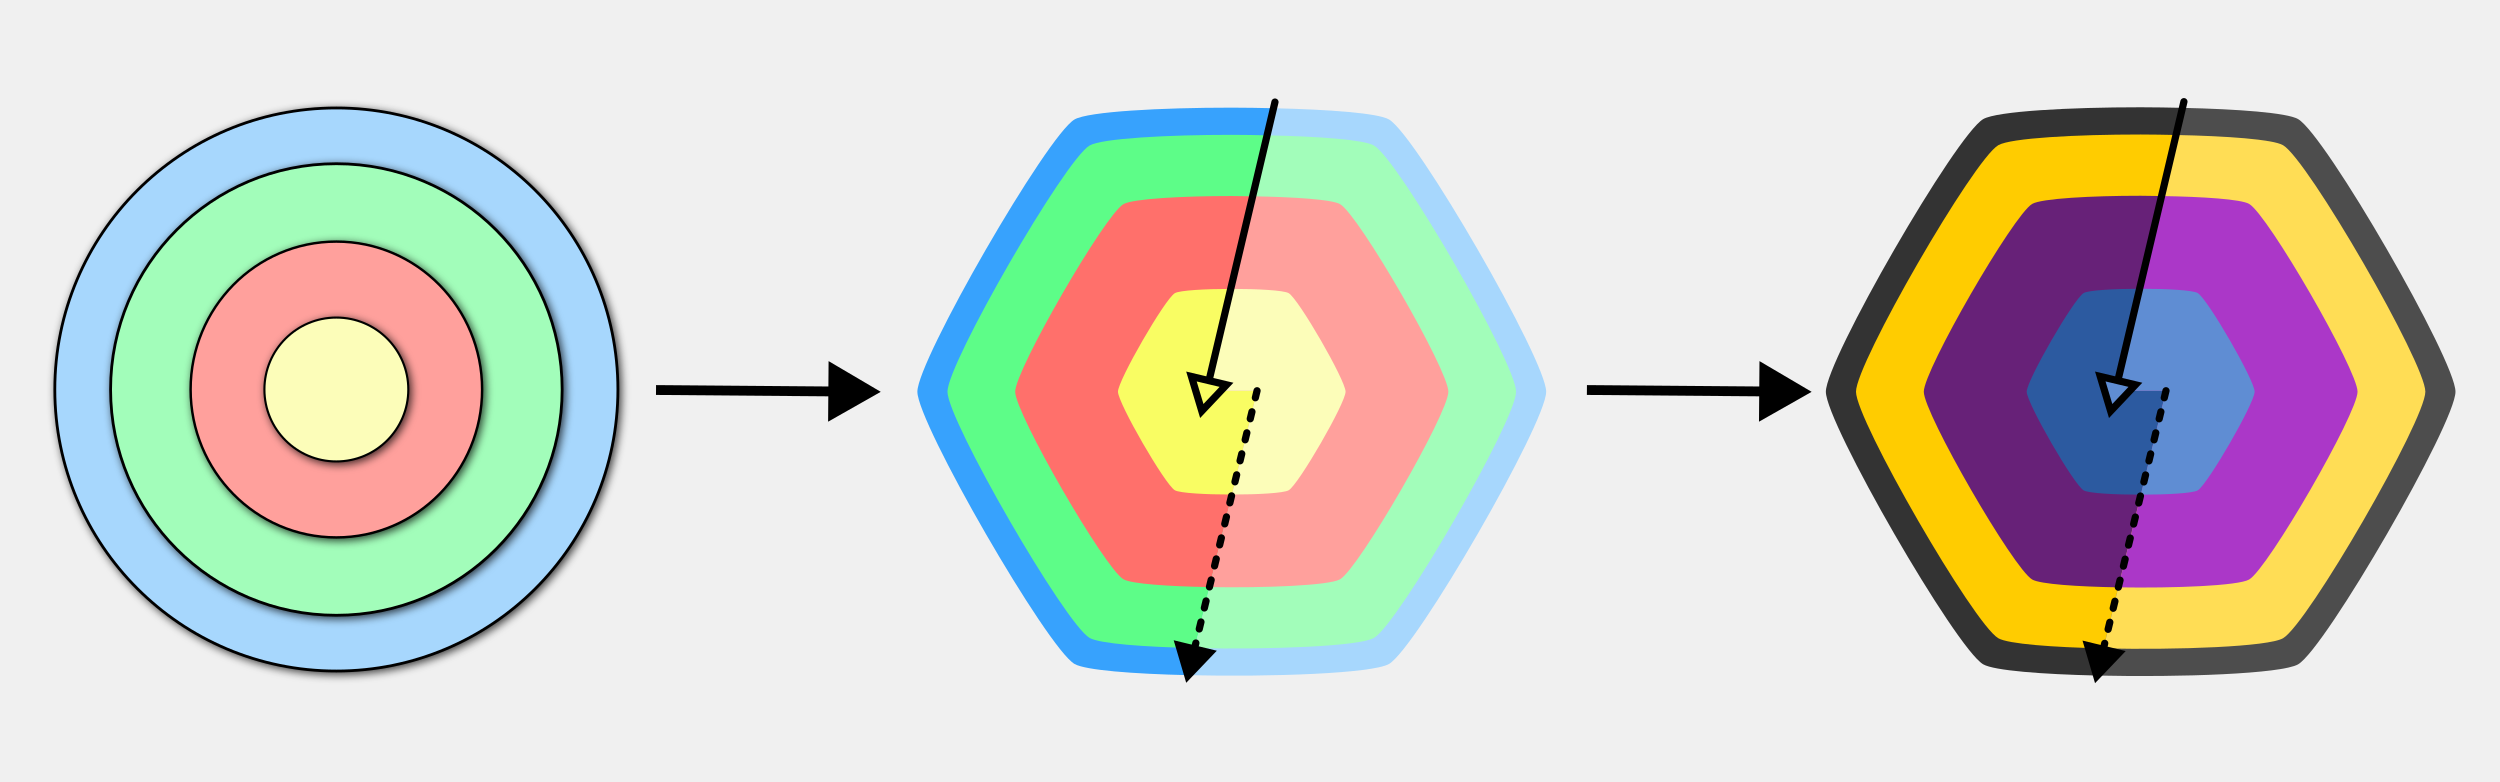
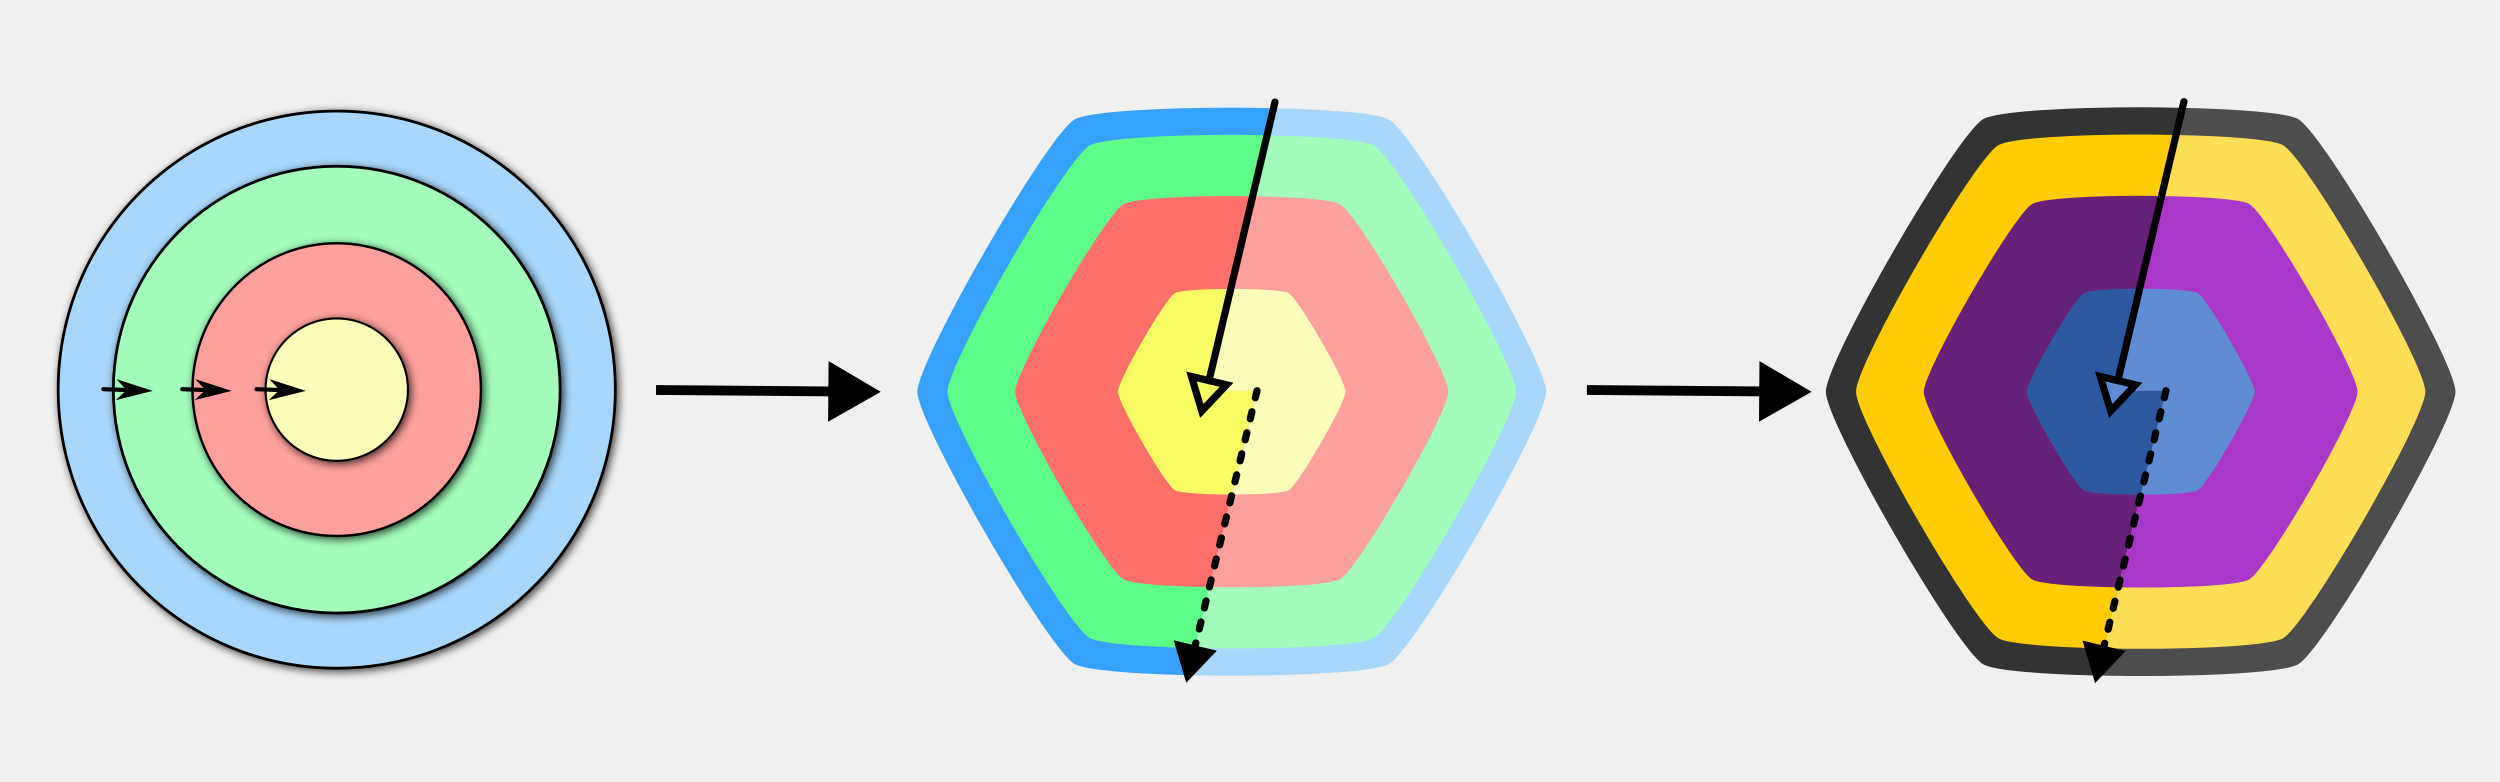
<svg xmlns="http://www.w3.org/2000/svg" width="1920" height="600" viewBox="0 0 508 158.75" version="1.1" id="svg1">
  <defs id="defs1">
    <filter style="color-interpolation-filters:sRGB" id="filter18" x="-0.024" y="-0.024" width="1.052" height="1.052">
      <feFlood result="flood" in="SourceGraphic" flood-opacity="0.749" flood-color="rgb(0,0,0)" id="feFlood17" />
      <feGaussianBlur result="blur" in="SourceGraphic" stdDeviation="8" id="feGaussianBlur17" />
      <feOffset result="offset" in="blur" dx="4" dy="4" id="feOffset17" />
      <feComposite result="comp1" operator="in" in="flood" in2="offset" id="feComposite17" />
      <feComposite result="comp2" operator="over" in="SourceGraphic" in2="comp1" id="feComposite18" />
    </filter>
    <filter style="color-interpolation-filters:sRGB" id="filter20" x="-0.03" y="-0.03" width="1.065" height="1.065">
      <feFlood result="flood" in="SourceGraphic" flood-opacity="0.749" flood-color="rgb(0,0,0)" id="feFlood18" />
      <feGaussianBlur result="blur" in="SourceGraphic" stdDeviation="8" id="feGaussianBlur18" />
      <feOffset result="offset" in="blur" dx="4" dy="4" id="feOffset18" />
      <feComposite result="comp1" operator="in" in="flood" in2="offset" id="feComposite19" />
      <feComposite result="comp2" operator="over" in="SourceGraphic" in2="comp1" id="feComposite20" />
    </filter>
    <filter style="color-interpolation-filters:sRGB" id="filter22" x="-0.046" y="-0.045" width="1.099" height="1.098">
      <feFlood result="flood" in="SourceGraphic" flood-opacity="0.749" flood-color="rgb(0,0,0)" id="feFlood20" />
      <feGaussianBlur result="blur" in="SourceGraphic" stdDeviation="8" id="feGaussianBlur20" />
      <feOffset result="offset" in="blur" dx="4" dy="4" id="feOffset20" />
      <feComposite result="comp1" operator="in" in="flood" in2="offset" id="feComposite21" />
      <feComposite result="comp2" operator="over" in="SourceGraphic" in2="comp1" id="feComposite22" />
    </filter>
    <filter style="color-interpolation-filters:sRGB" id="filter24" x="-0.091" y="-0.091" width="1.198" height="1.198">
      <feFlood result="flood" in="SourceGraphic" flood-opacity="0.749" flood-color="rgb(0,0,0)" id="feFlood22" />
      <feGaussianBlur result="blur" in="SourceGraphic" stdDeviation="8" id="feGaussianBlur22" />
      <feOffset result="offset" in="blur" dx="4" dy="4" id="feOffset22" />
      <feComposite result="comp1" operator="in" in="flood" in2="offset" id="feComposite23" />
      <feComposite result="comp2" operator="over" in="SourceGraphic" in2="comp1" id="feComposite24" />
    </filter>
    <marker style="overflow:visible" id="ColoredTriangle" refX="0" refY="0" orient="auto-start-reverse" markerWidth="1" markerHeight="1" viewBox="0 0 1 1" preserveAspectRatio="xMidYMid">
      <path transform="scale(0.5)" style="fill:context-fill;fill-rule:evenodd;stroke:context-stroke;stroke-width:2" d="M 5.77,0 -2.88,5 V -5 Z" id="path69" />
    </marker>
    <marker style="overflow:visible" id="Triangle" refX="0" refY="0" orient="auto-start-reverse" markerWidth="1" markerHeight="1" viewBox="0 0 1 1" preserveAspectRatio="xMidYMid">
      <path transform="scale(0.5)" style="fill:context-stroke;fill-rule:evenodd;stroke:context-stroke;stroke-width:1pt" d="M 5.77,0 -2.88,5 V -5 Z" id="path135" />
    </marker>
    <marker style="overflow:visible" id="ColoredTriangle-6" refX="0" refY="0" orient="auto-start-reverse" markerWidth="1" markerHeight="1" viewBox="0 0 1 1" preserveAspectRatio="xMidYMid">
      <path transform="scale(0.5)" style="fill:context-fill;fill-rule:evenodd;stroke:context-stroke;stroke-width:2" d="M 5.77,0 -2.88,5 V -5 Z" id="path69-1" />
    </marker>
    <marker style="overflow:visible" id="Triangle-1" refX="0" refY="0" orient="auto-start-reverse" markerWidth="1" markerHeight="1" viewBox="0 0 1 1" preserveAspectRatio="xMidYMid">
      <path transform="scale(0.5)" style="fill:context-stroke;fill-rule:evenodd;stroke:context-stroke;stroke-width:1pt" d="M 5.77,0 -2.88,5 V -5 Z" id="path135-0" />
    </marker>
+     <filter style="color-interpolation-filters:sRGB" id="filter18-7" x="-0.024" y="-0.024" width="1.052" height="1.052">
+       <feFlood result="flood" in="SourceGraphic" flood-opacity="0.749" flood-color="rgb(0,0,0)" id="feFlood17-6" />
+       <feGaussianBlur result="blur" in="SourceGraphic" stdDeviation="8" id="feGaussianBlur17-9" />
+       <feOffset result="offset" in="blur" dx="4" dy="4" id="feOffset17-8" />
+       <feComposite result="comp1" operator="in" in="flood" in2="offset" id="feComposite17-7" />
+       <feComposite result="comp2" operator="over" in="SourceGraphic" in2="comp1" id="feComposite18-0" />
+     </filter>
+     <filter style="color-interpolation-filters:sRGB" id="filter20-6" x="-0.03" y="-0.03" width="1.065" height="1.065">
+       <feFlood result="flood" in="SourceGraphic" flood-opacity="0.749" flood-color="rgb(0,0,0)" id="feFlood18-7" />
+       <feGaussianBlur result="blur" in="SourceGraphic" stdDeviation="8" id="feGaussianBlur18-9" />
+       <feOffset result="offset" in="blur" dx="4" dy="4" id="feOffset18-2" />
+       <feComposite result="comp1" operator="in" in="flood" in2="offset" id="feComposite19-4" />
+       <feComposite result="comp2" operator="over" in="SourceGraphic" in2="comp1" id="feComposite20-0" />
+     </filter>
+     <filter style="color-interpolation-filters:sRGB" id="filter22-3" x="-0.046" y="-0.045" width="1.099" height="1.098">
+       <feFlood result="flood" in="SourceGraphic" flood-opacity="0.749" flood-color="rgb(0,0,0)" id="feFlood20-9" />
+       <feGaussianBlur result="blur" in="SourceGraphic" stdDeviation="8" id="feGaussianBlur20-8" />
+       <feOffset result="offset" in="blur" dx="4" dy="4" id="feOffset20-3" />
+       <feComposite result="comp1" operator="in" in="flood" in2="offset" id="feComposite21-8" />
+       <feComposite result="comp2" operator="over" in="SourceGraphic" in2="comp1" id="feComposite22-5" />
+     </filter>
+     <filter style="color-interpolation-filters:sRGB" id="filter24-3" x="-0.091" y="-0.091" width="1.198" height="1.198">
+       <feFlood result="flood" in="SourceGraphic" flood-opacity="0.749" flood-color="rgb(0,0,0)" id="feFlood22-6" />
+       <feGaussianBlur result="blur" in="SourceGraphic" stdDeviation="8" id="feGaussianBlur22-0" />
+       <feOffset result="offset" in="blur" dx="4" dy="4" id="feOffset22-4" />
+       <feComposite result="comp1" operator="in" in="flood" in2="offset" id="feComposite23-4" />
+       <feComposite result="comp2" operator="over" in="SourceGraphic" in2="comp1" id="feComposite24-0" />
+     </filter>
+     <marker style="overflow:visible" id="DartArrow" refX="0" refY="0" orient="auto-start-reverse" markerWidth="1" markerHeight="1" viewBox="0 0 1 1" preserveAspectRatio="xMidYMid">
+       <path style="fill:context-stroke;fill-rule:evenodd;stroke:none" d="M 0,0 5,-5 -12.5,0 5,5 Z" transform="scale(-0.5)" id="path6-5" />
+     </marker>
  </defs>
  <g id="layer1">
-     <g id="g24" transform="matrix(0.1139729,0,0,0.1139729,6.802894,17.60169)">
-       <path id="path1" style="fill:#a7d7fd;fill-opacity:1;stroke:#000000;stroke-width:10;stroke-linecap:round;stroke-linejoin:round;stroke-dasharray:none;paint-order:stroke fill markers;filter:url(#filter18)" d="M 1039.447,540 A 499.447,499.447 0 0 1 540,1039.447 499.447,499.447 0 0 1 40.553,540 499.447,499.447 0 0 1 540,40.553 499.447,499.447 0 0 1 1039.447,540 Z" />
-       <path id="path2" style="fill:#a2fdba;fill-opacity:1;stroke:#000000;stroke-width:10;stroke-linecap:round;stroke-linejoin:round;stroke-dasharray:none;paint-order:stroke fill markers;filter:url(#filter20)" d="M 940.033,540 A 400.033,400.033 0 0 1 540,940.033 400.033,400.033 0 0 1 139.967,540 400.033,400.033 0 0 1 540,139.967 400.033,400.033 0 0 1 940.033,540 Z" />
-       <path id="path3" style="fill:#ffa09c;fill-opacity:1;stroke:#000000;stroke-width:8.758;stroke-linecap:round;stroke-linejoin:round;stroke-dasharray:none;paint-order:stroke fill markers;filter:url(#filter22)" d="M 797.662,540 A 257.662,261.532 0 0 1 540,801.532 257.662,261.532 0 0 1 282.338,540 257.662,261.532 0 0 1 540,278.468 257.662,261.532 0 0 1 797.662,540 Z" />
-       <path id="path4" style="fill:#fcfdb9;fill-opacity:1;stroke:#000000;stroke-width:7.54;stroke-linecap:round;stroke-linejoin:round;stroke-dasharray:none;paint-order:stroke fill markers;filter:url(#filter24)" d="M 666.375,540 A 126.375,126.375 0 0 1 540,666.375 126.375,126.375 0 0 1 413.625,540 126.375,126.375 0 0 1 540,413.625 126.375,126.375 0 0 1 666.375,540 Z" />
+     <g id="g1" transform="matrix(0.1127673,0,0,0.1127673,7.530578,18.27978)">
+       <g id="g24-3">
+         <path id="path3-2" style="fill:#a7d7fd;fill-opacity:1;stroke:#000000;stroke-width:10;stroke-linecap:round;stroke-linejoin:round;stroke-dasharray:none;paint-order:stroke fill markers;filter:url(#filter18-7)" d="M 1039.447,540 A 499.447,499.447 0 0 1 540,1039.447 499.447,499.447 0 0 1 40.553,540 499.447,499.447 0 0 1 540,40.553 499.447,499.447 0 0 1 1039.447,540 Z" />
+         <path id="path4-7" style="fill:#a2fdba;fill-opacity:1;stroke:#000000;stroke-width:10;stroke-linecap:round;stroke-linejoin:round;stroke-dasharray:none;paint-order:stroke fill markers;filter:url(#filter20-6)" d="M 940.033,540 A 400.033,400.033 0 0 1 540,940.033 400.033,400.033 0 0 1 139.967,540 400.033,400.033 0 0 1 540,139.967 400.033,400.033 0 0 1 940.033,540 Z" />
+         <path id="path5" style="fill:#ffa09c;fill-opacity:1;stroke:#000000;stroke-width:8.758;stroke-linecap:round;stroke-linejoin:round;stroke-dasharray:none;paint-order:stroke fill markers;filter:url(#filter22-3)" d="M 797.662,540 A 257.662,261.532 0 0 1 540,801.532 257.662,261.532 0 0 1 282.338,540 257.662,261.532 0 0 1 540,278.468 257.662,261.532 0 0 1 797.662,540 Z" />
+         <path id="path7" style="fill:#fcfdb9;fill-opacity:1;stroke:#000000;stroke-width:7.54;stroke-linecap:round;stroke-linejoin:round;stroke-dasharray:none;paint-order:stroke fill markers;filter:url(#filter24-3)" d="M 666.375,540 A 126.375,126.375 0 0 1 540,666.375 126.375,126.375 0 0 1 413.625,540 126.375,126.375 0 0 1 540,413.625 126.375,126.375 0 0 1 666.375,540 Z" />
+       </g>
+       <path style="fill:#f9fd63;stroke:#000000;stroke-width:7.559;stroke-linecap:round;stroke-linejoin:round;marker-end:url(#DartArrow);paint-order:stroke fill markers" d="m 395.273,539.226 41.719,1.414" id="path8-0" />
+       <path style="fill:#f9fd63;stroke:#000000;stroke-width:7.559;stroke-linecap:round;stroke-linejoin:round;marker-end:url(#DartArrow);paint-order:stroke fill markers" d="m 119.501,539.226 41.719,1.414" id="path9" />
+       <path style="fill:#f9fd63;stroke:#000000;stroke-width:7.559;stroke-linecap:round;stroke-linejoin:round;marker-end:url(#DartArrow);paint-order:stroke fill markers" d="m 261.63,539.226 41.719,1.414" id="path10" />
    </g>
    <g id="g2" transform="matrix(0.1220871,0,0,0.1220871,184.3688,13.44794)">
      <path id="path25" style="fill:#37a2fd;fill-opacity:1;stroke-width:2.285" d="M 540,69.011 C 420.51,69.011 301.02,75.552 278.361,88.634 233.044,114.798 16.723,489.478 16.723,541.806 c 2e-6,52.328 216.322,427.008 261.639,453.172 17.98,10.381 97.329,16.466 188.871,18.609 l 114.853,-473.373 -84,10e-6 110.801,-470.244 c -22.634,-0.5 -45.53,-0.959 -68.887,-0.959 z" />
      <path id="path22" style="fill:#a7d7fd;fill-opacity:1;stroke-width:2.285" d="m 608.887,69.97 -110.801,470.244 84,-10e-6 -114.853,473.373 c 139.181,3.259 307.069,-2.826 334.406,-18.609 45.317,-26.164 261.639,-400.844 261.639,-453.172 0,-52.328 -216.322,-427.008 -261.639,-453.172 C 783.409,78.109 702.043,72.027 608.887,69.97 Z" />
      <path id="path26" style="fill:#5dfd88;fill-opacity:1;stroke-width:2.066" d="m 540,114.265 c -108.053,-1e-5 -216.106,5.916 -236.596,17.746 -40.979,23.66 -236.596,362.476 -236.596,409.795 4e-6,47.319 195.616,386.135 236.596,409.795 16.515,9.535 90.337,15.033 174.771,16.883 l 103.91,-428.27 -84,2e-5 100.172,-425.139 c -19.218,-0.395 -38.505,-0.811 -58.258,-0.811 z" />
      <path id="path23" style="fill:#a2fdba;fill-opacity:1;stroke-width:2.066" d="m 598.258,115.076 -100.172,425.139 84,-2e-5 -103.91,428.27 c 125.08,2.74 273.955,-2.758 298.42,-16.883 40.979,-23.66 236.596,-362.476 236.596,-409.795 0,-47.319 -195.616,-386.135 -236.596,-409.795 -16.744,-9.667 -92.429,-15.168 -178.338,-16.936 z" />
      <path id="path27" style="fill:#ff706b;fill-opacity:1;stroke-width:1.574" d="m 540,216.089 c -82.319,-1e-5 -164.638,4.505 -180.248,13.518 -31.22,18.025 -180.246,276.15 -180.246,312.199 0,36.049 149.026,294.173 180.246,312.197 13.218,7.631 74.666,11.831 143.045,13 l 79.289,-326.789 h -84 l 76.258,-323.646 c -11.456,-0.18 -22.699,-0.479 -34.344,-0.479 z" />
      <path id="path24" style="fill:#ffa09c;fill-opacity:1;stroke-width:1.574" d="m 574.344,216.568 -76.258,323.646 84,-10e-6 -79.289,326.789 c 93.126,1.593 199.449,-2.607 217.451,-13 31.22,-18.025 180.246,-276.148 180.246,-312.197 0,-36.049 -149.026,-294.174 -180.246,-312.199 -13.402,-7.738 -76.376,-11.945 -145.904,-13.039 z" />
      <path id="path28" style="fill:#f9fd63;fill-opacity:1;stroke-width:0.827" d="m 538.029,370.689 c -42.577,0.072 -84.663,2.412 -92.738,7.074 -16.404,9.471 -94.709,145.101 -94.709,164.043 0,18.942 78.305,154.57 94.709,164.041 8.213,4.742 51.572,7.108 94.885,7.102 l 41.91,-172.734 -84,-10e-6 z" />
      <path id="path21" style="fill:#fcfdb9;fill-opacity:1;stroke-width:0.827" d="m 540,370.662 c -0.668,-1e-5 -1.303,0.026 -1.971,0.027 l -39.943,169.525 h 84 l -41.91,172.734 c 43.194,-0.007 86.342,-2.373 94.533,-7.102 16.404,-9.471 94.709,-145.099 94.709,-164.041 10e-6,-18.942 -78.305,-154.572 -94.709,-164.043 -8.202,-4.735 -51.455,-7.102 -94.709,-7.102 z" />
      <path style="fill:#f9fd63;fill-opacity:1;stroke:#000000;stroke-width:12;stroke-linecap:round;stroke-linejoin:round;stroke-dasharray:none;marker-end:url(#ColoredTriangle);paint-order:stroke markers fill" d="M 611.887,59.72 498.086,540.214" id="path30" />
      <path style="fill:#ffffff;stroke:#000000;stroke-width:12;stroke-linecap:round;stroke-linejoin:round;stroke-dasharray:12, 24;stroke-dashoffset:0;marker-end:url(#Triangle);paint-order:stroke fill markers" d="M 582.086,540.214 474.2,984.868" id="path31" />
    </g>
    <g id="g14" transform="matrix(0.122248,0,0,0.122248,316.5685,9.037178)">
      <path id="path25-8" style="fill:#333333" d="m 533.724,253.385 c -45.289,26.148 -89.148,54.775 -94.873,64.692 -11.451,19.833 -11.451,209.183 9e-5,229.017 11.451,19.833 175.433,114.508 198.334,114.508 9.086,0 40.493,-15.057 75.659,-34.277 L 652.789,422.772 620.951,441.153 560.044,238.674 c -8.688,4.763 -17.467,9.6 -26.32,14.711 z" transform="matrix(1.978772,1.142444,-1.142444,1.978772,202.0097,-1006.76)" />
      <path id="path22-5" style="fill:#4d4d4d" d="m 560.044,238.674 60.907,202.48 31.838,-18.382 60.056,204.553 c 53.466,-29.222 115.768,-68.267 122.675,-80.231 11.451,-19.833 11.451,-209.183 -9e-5,-229.017 -11.451,-19.833 -175.433,-114.508 -198.334,-114.508 -9.213,0 -41.383,15.5 -77.142,35.106 z" transform="matrix(1.978772,1.142444,-1.142444,1.978772,202.0097,-1006.76)" />
      <path id="path26-6" style="fill:#ffcc00" d="m 533.724,253.384 c -45.289,26.148 -89.147,54.776 -94.873,64.692 -11.451,19.833 -11.451,209.183 -2.1e-4,229.017 11.451,19.833 175.433,114.508 198.334,114.508 9.229,0 41.502,-15.56 77.34,-35.217 L 654.44,421.733 619.232,442.061 558.339,239.626 c -8.151,4.485 -16.335,8.978 -24.614,13.758 z" transform="matrix(1.789368,1.033092,-1.033092,1.789368,275.3909,-855.1491)" />
      <path id="path23-2" style="fill:#ffdd55" d="m 558.339,239.626 60.894,202.434 35.208,-20.327 60.085,204.651 C 767.614,597.265 828.684,558.933 835.52,547.093 846.971,527.26 846.971,337.91 835.52,318.076 824.069,298.243 660.087,203.568 637.186,203.568 c -9.358,0 -42.412,16.009 -78.847,36.058 z" transform="matrix(1.789368,1.033092,-1.033092,1.789368,275.3909,-855.1491)" />
      <path id="path27-7" style="fill:#672178" d="m 533.724,253.385 c -45.289,26.148 -89.148,54.775 -94.874,64.691 -11.451,19.833 -11.45,209.184 0.001,229.017 11.451,19.833 175.432,114.508 198.333,114.508 9.696,0 44.837,-17.208 82.829,-38.285 l -60.179,-204.976 -46.214,26.682 -60.849,-202.284 c -6.36,3.54 -12.641,6.947 -19.047,10.646 z" transform="matrix(1.36321,0.7870496,-0.7870496,1.36321,440.4984,-514.0249)" />
      <path id="path24-3" style="fill:#ab37c8" d="m 552.771,242.739 60.849,202.284 46.214,-26.682 60.179,204.976 c 51.741,-28.705 108.903,-64.788 115.506,-76.224 11.451,-19.833 11.45,-209.183 -6e-4,-229.016 -11.451,-19.833 -175.432,-114.51 -198.334,-114.51 -9.831,0 -45.814,17.689 -84.414,39.172 z" transform="matrix(1.36321,0.7870496,-0.7870496,1.36321,440.4984,-514.0249)" />
      <path id="path28-1" style="fill:#2c5aa0" d="m 531.678,254.605 c -44.538,25.814 -87.19,53.706 -92.827,63.47 -11.451,19.833 -11.449,209.185 10e-4,229.018 11.451,19.833 175.432,114.508 198.334,114.508 11.467,0 58.296,-23.734 103.644,-49.924 l -60.539,-206.2 -87.954,50.78 z" transform="matrix(0.7162858,0.4135478,-0.4135478,0.7162858,691.1379,3.81432)" />
      <path id="path21-6" style="fill:#5f8dd3" d="m 533.725,253.385 c -0.7,0.404 -1.348,0.815 -2.047,1.22 l 60.659,201.651 87.954,-50.78 60.539,206.2 c 45.223,-26.119 88.972,-54.68 94.69,-64.584 11.451,-19.833 11.451,-209.183 -1.5e-4,-229.016 -11.451,-19.833 -175.433,-114.51 -198.335,-114.51 -11.451,0 -58.17,23.67 -103.46,49.818 z" transform="matrix(0.7162858,0.4135478,-0.4135478,0.7162858,691.1379,3.81432)" />
      <path style="fill:#5f8dd3;stroke:#000000;stroke-width:12;stroke-linecap:round;stroke-linejoin:round;stroke-dasharray:none;marker-end:url(#ColoredTriangle-6);paint-order:stroke markers fill" d="M 1040.537,95.09 926.736,575.584" id="path30-9" />
      <path style="fill:#ffffff;stroke:#000000;stroke-width:12;stroke-linecap:round;stroke-linejoin:round;stroke-dasharray:12, 24;stroke-dashoffset:0;marker-end:url(#Triangle-1);paint-order:stroke fill markers" d="M 1010.736,575.584 902.851,1020.238" id="path31-5" />
    </g>
    <path style="fill:none;fill-rule:evenodd;stroke:#000000;stroke-width:2;stroke-linecap:butt;stroke-linejoin:miter;stroke-dasharray:none;stroke-opacity:1;marker-end:url(#Triangle-1)" d="m 133.303,79.251 38.563,0.311" id="path6" />
    <path style="fill:none;fill-rule:evenodd;stroke:#000000;stroke-width:2;stroke-linecap:butt;stroke-linejoin:miter;stroke-dasharray:none;stroke-opacity:1;marker-end:url(#Triangle-1)" d="m 322.46,79.251 38.563,0.311" id="path8" />
  </g>
</svg>
